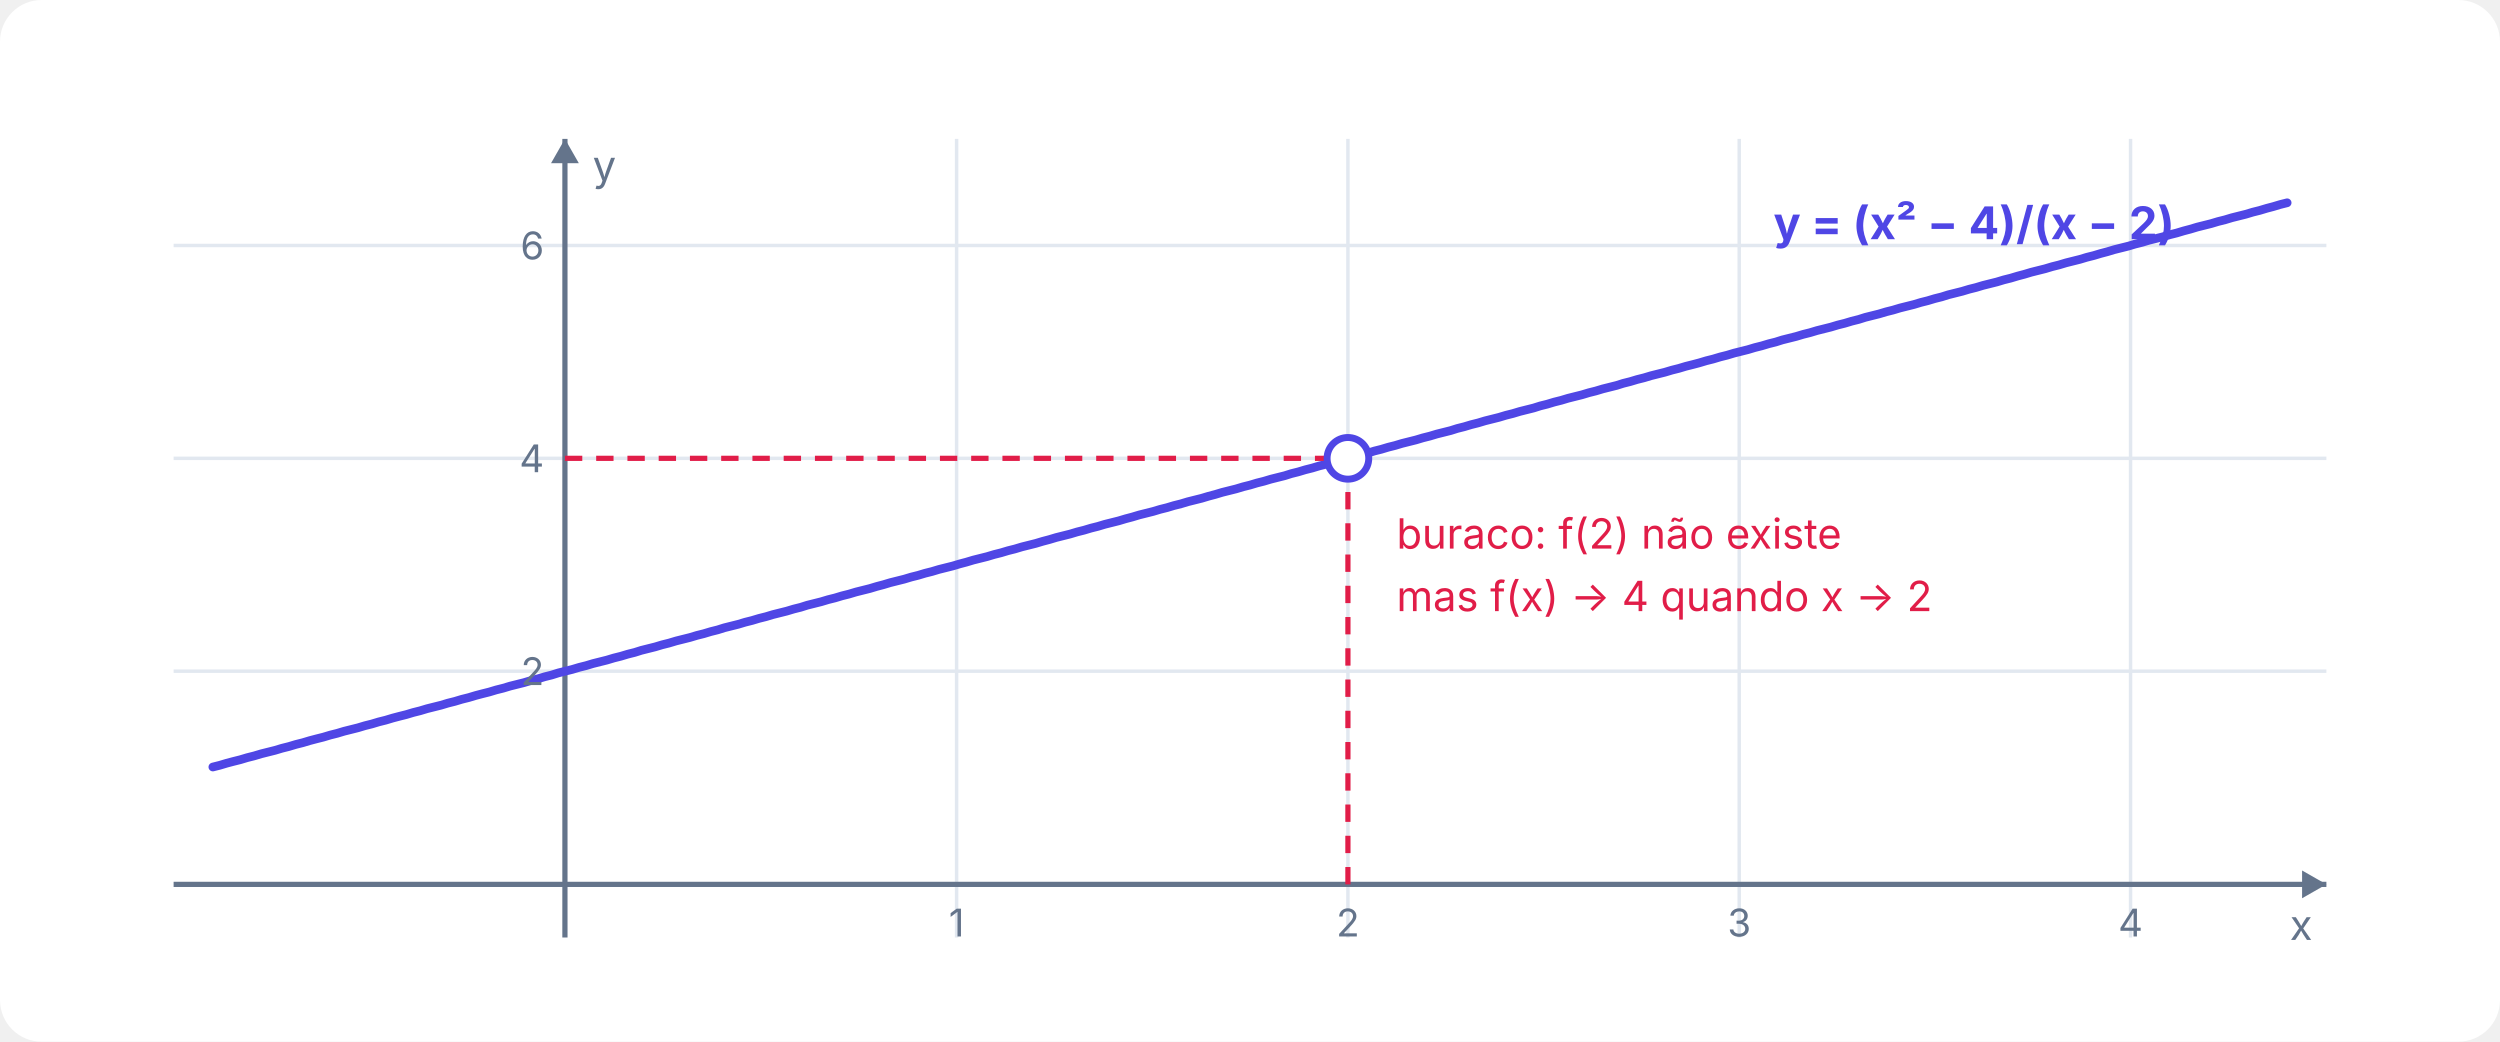
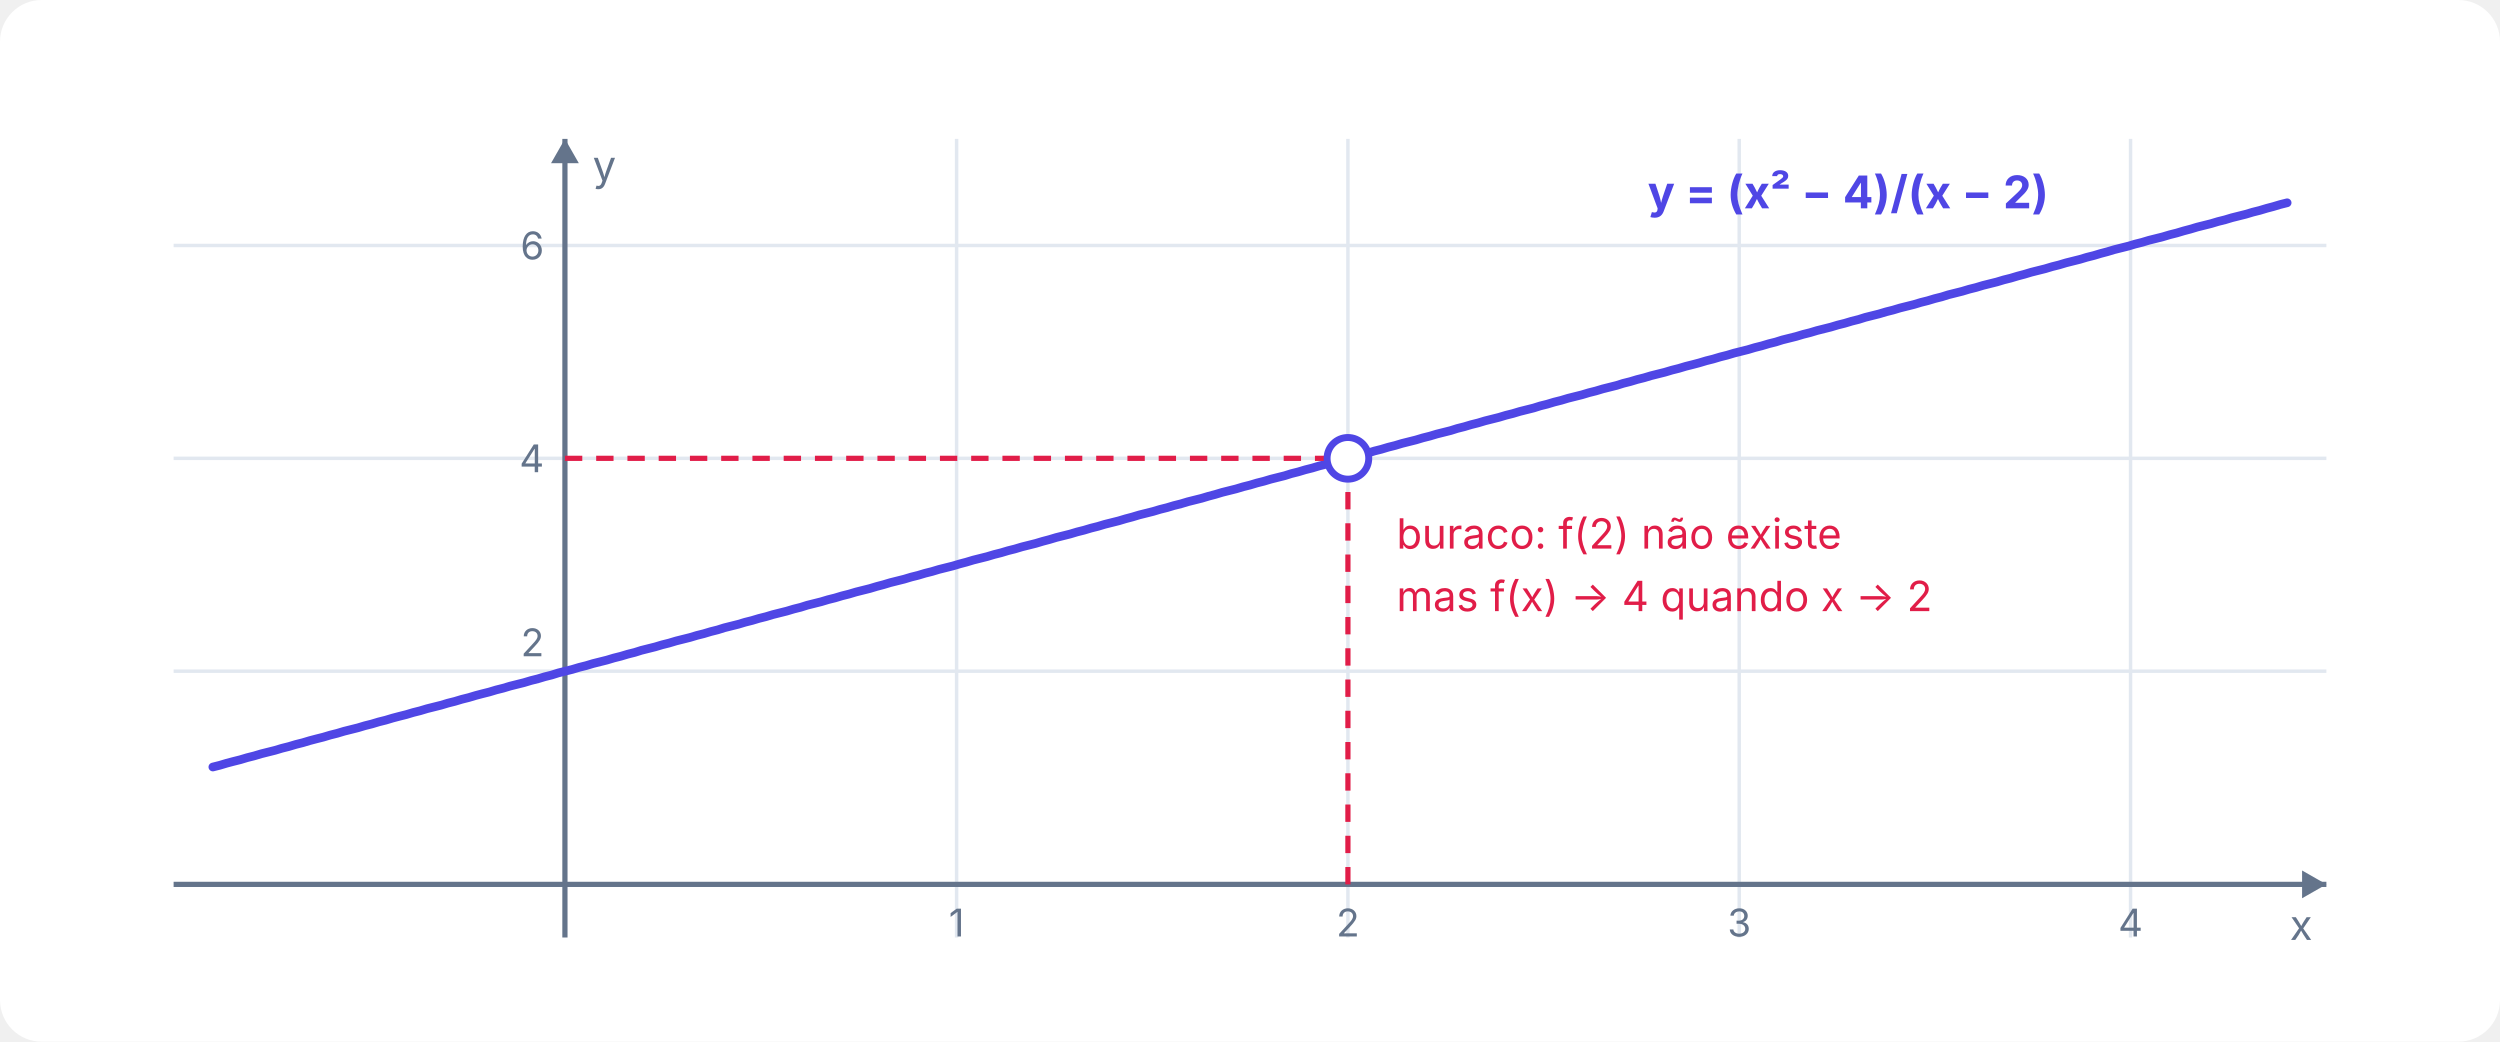
<svg xmlns="http://www.w3.org/2000/svg" viewBox="0 0 720 300" width="720" height="300" role="img" aria-label="Gráfico de (x² − 4)/(x − 2): a reta y = x + 2 com um buraco no ponto (2, 4); o limite em x = 2 vale 4">
  <rect width="720" height="300" rx="12" fill="#ffffff" />
  <clipPath id="quadro3">
    <rect x="50" y="40" width="620" height="230" />
  </clipPath>
  <line x1="275.5" y1="40" x2="275.5" y2="270" stroke="#e2e8f0" stroke-width="1" />
  <line x1="388.2" y1="40" x2="388.2" y2="270" stroke="#e2e8f0" stroke-width="1" />
  <line x1="500.9" y1="40" x2="500.9" y2="270" stroke="#e2e8f0" stroke-width="1" />
  <line x1="613.6" y1="40" x2="613.6" y2="270" stroke="#e2e8f0" stroke-width="1" />
  <line x1="50" y1="193.3" x2="670" y2="193.3" stroke="#e2e8f0" stroke-width="1" />
  <line x1="50" y1="132.0" x2="670" y2="132.0" stroke="#e2e8f0" stroke-width="1" />
  <line x1="50" y1="70.7" x2="670" y2="70.7" stroke="#e2e8f0" stroke-width="1" />
  <line x1="50" y1="254.7" x2="670" y2="254.7" stroke="#64748b" stroke-width="1.5" />
  <line x1="162.7" y1="40" x2="162.7" y2="270" stroke="#64748b" stroke-width="1.5" />
  <g clip-path="url(#quadro3)">
    <polyline points="61.3,220.9 63.3,220.4 65.3,219.8 67.2,219.3 69.2,218.8 71.2,218.2 73.2,217.7 75.2,217.1 77.2,216.6 79.2,216.1 81.2,215.5 83.2,215.0 85.2,214.4 87.2,213.9 89.2,213.3 91.1,212.8 93.1,212.3 95.1,211.7 97.1,211.2 99.1,210.6 101.1,210.1 103.1,209.6 105.1,209.0 107.1,208.5 109.1,207.9 111.1,207.4 113.1,206.8 115.0,206.3 117.0,205.8 119.0,205.2 121.0,204.7 123.0,204.1 125.0,203.6 127.0,203.1 129.0,202.5 131.0,202.0 133.0,201.4 135.0,200.9 137.0,200.3 138.9,199.8 140.9,199.3 142.9,198.7 144.9,198.2 146.9,197.6 148.9,197.1 150.9,196.6 152.9,196.0 154.9,195.5 156.9,194.9 158.9,194.4 160.8,193.8 162.8,193.3 164.8,192.8 166.8,192.2 168.8,191.7 170.8,191.1 172.8,190.6 174.8,190.1 176.8,189.5 178.8,189.0 180.8,188.4 182.8,187.9 184.7,187.3 186.7,186.8 188.7,186.3 190.7,185.7 192.7,185.2 194.7,184.6 196.7,184.1 198.7,183.6 200.7,183.0 202.7,182.5 204.7,181.9 206.7,181.4 208.6,180.8 210.6,180.3 212.6,179.8 214.6,179.2 216.6,178.7 218.6,178.1 220.6,177.6 222.6,177.0 224.6,176.5 226.6,176.0 228.6,175.4 230.6,174.9 232.5,174.3 234.5,173.8 236.5,173.3 238.5,172.7 240.5,172.2 242.5,171.6 244.5,171.1 246.5,170.5 248.5,170.0 250.5,169.5 252.5,168.9 254.4,168.4 256.4,167.8 258.4,167.3 260.4,166.8 262.4,166.2 264.4,165.7 266.4,165.1 268.4,164.6 270.4,164.0 272.4,163.5 274.4,163.0 276.4,162.4 278.3,161.9 280.3,161.3 282.3,160.8 284.3,160.3 286.3,159.7 288.3,159.2 290.3,158.6 292.3,158.1 294.3,157.5 296.3,157.0 298.3,156.5 300.3,155.9 302.2,155.4 304.2,154.8 306.2,154.3 308.2,153.8 310.2,153.2 312.2,152.7 314.2,152.1 316.2,151.6 318.2,151.0 320.2,150.5 322.2,150.0 324.2,149.4 326.1,148.9 328.1,148.3 330.1,147.8 332.1,147.3 334.1,146.7 336.1,146.2 338.1,145.6 340.1,145.1 342.1,144.5 344.1,144.0 346.1,143.5 348.1,142.9 350.0,142.4 352.0,141.8 354.0,141.3 356.0,140.8 358.0,140.2 360.0,139.7 362.0,139.1 364.0,138.6 366.0,138.0 368.0,137.5 370.0,137.0 371.9,136.4 373.9,135.9 375.9,135.3 377.9,134.8 379.9,134.2 381.9,133.7 383.9,133.2 385.9,132.6 387.9,132.1 389.9,131.5 391.9,131.0 393.9,130.5 395.8,129.9 397.8,129.4 399.8,128.8 401.8,128.3 403.8,127.7 405.8,127.2 407.8,126.7 409.8,126.1 411.8,125.6 413.8,125.0 415.8,124.5 417.8,124.0 419.7,123.4 421.7,122.9 423.7,122.3 425.7,121.8 427.7,121.2 429.7,120.7 431.7,120.2 433.7,119.6 435.7,119.1 437.7,118.5 439.7,118.0 441.7,117.5 443.6,116.9 445.6,116.4 447.6,115.8 449.6,115.3 451.6,114.7 453.6,114.2 455.6,113.7 457.6,113.1 459.6,112.6 461.6,112.0 463.6,111.5 465.6,111.0 467.5,110.4 469.5,109.9 471.5,109.3 473.5,108.8 475.5,108.2 477.5,107.7 479.5,107.2 481.5,106.6 483.5,106.1 485.5,105.5 487.5,105.0 489.4,104.5 491.4,103.9 493.4,103.4 495.4,102.8 497.4,102.3 499.4,101.7 501.4,101.2 503.4,100.7 505.4,100.1 507.4,99.6 509.4,99.0 511.4,98.5 513.3,97.9 515.3,97.4 517.3,96.9 519.3,96.3 521.3,95.8 523.3,95.2 525.3,94.7 527.3,94.2 529.3,93.6 531.3,93.1 533.3,92.5 535.3,92.0 537.2,91.4 539.2,90.9 541.2,90.4 543.2,89.8 545.2,89.3 547.2,88.7 549.2,88.2 551.2,87.7 553.2,87.1 555.2,86.6 557.2,86.0 559.2,85.5 561.1,84.9 563.1,84.4 565.1,83.9 567.1,83.3 569.1,82.8 571.1,82.2 573.1,81.7 575.1,81.2 577.1,80.6 579.1,80.1 581.1,79.5 583.0,79.0 585.0,78.4 587.0,77.9 589.0,77.4 591.0,76.8 593.0,76.3 595.0,75.7 597.0,75.2 599.0,74.7 601.0,74.1 603.0,73.6 605.0,73.0 606.9,72.5 608.9,71.9 610.9,71.4 612.9,70.9 614.9,70.3 616.9,69.8 618.9,69.2 620.9,68.7 622.9,68.2 624.9,67.6 626.9,67.1 628.9,66.5 630.8,66.0 632.8,65.4 634.8,64.9 636.8,64.4 638.8,63.8 640.8,63.3 642.8,62.7 644.8,62.2 646.8,61.7 648.8,61.1 650.8,60.6 652.8,60.0 654.7,59.5 656.7,58.9 658.7,58.4" fill="none" stroke="#4f46e5" stroke-width="2.5" stroke-linejoin="round" stroke-linecap="round" />
    <line x1="388.2" y1="254.7" x2="388.2" y2="132.0" stroke="#e11d48" stroke-width="1.5" stroke-dasharray="5 4" />
    <line x1="162.7" y1="132.0" x2="388.2" y2="132.0" stroke="#e11d48" stroke-width="1.5" stroke-dasharray="5 4" />
  </g>
  <polygon points="670,254.7 663,250.7 663,258.7" fill="#64748b" />
  <polygon points="162.7,40 158.7,47 166.7,47" fill="#64748b" />
  <text x="666.0" y="270.7" font-size="12" fill="#64748b" text-anchor="end" font-weight="normal" font-family="Inter, Segoe UI, Arial, sans-serif">x</text>
  <text x="170.7" y="52.0" font-size="12" fill="#64748b" text-anchor="start" font-weight="normal" font-family="Inter, Segoe UI, Arial, sans-serif">y</text>
  <text x="275.5" y="269.7" font-size="11" fill="#64748b" text-anchor="middle" font-weight="normal" font-family="Inter, Segoe UI, Arial, sans-serif">1</text>
  <text x="388.2" y="269.7" font-size="11" fill="#64748b" text-anchor="middle" font-weight="normal" font-family="Inter, Segoe UI, Arial, sans-serif">2</text>
  <text x="500.9" y="269.7" font-size="11" fill="#64748b" text-anchor="middle" font-weight="normal" font-family="Inter, Segoe UI, Arial, sans-serif">3</text>
  <text x="613.6" y="269.7" font-size="11" fill="#64748b" text-anchor="middle" font-weight="normal" font-family="Inter, Segoe UI, Arial, sans-serif">4</text>
-   <text x="156.7" y="197.3" font-size="11" fill="#64748b" text-anchor="end" font-weight="normal" font-family="Inter, Segoe UI, Arial, sans-serif">2</text>
+   <text x="156.7" y="189.0" font-size="11" fill="#64748b" text-anchor="end" font-weight="normal" font-family="Inter, Segoe UI, Arial, sans-serif">2</text>
  <text x="156.7" y="136.0" font-size="11" fill="#64748b" text-anchor="end" font-weight="normal" font-family="Inter, Segoe UI, Arial, sans-serif">4</text>
  <text x="156.7" y="74.7" font-size="11" fill="#64748b" text-anchor="end" font-weight="normal" font-family="Inter, Segoe UI, Arial, sans-serif">6</text>
  <circle cx="388.2" cy="132.0" r="6" fill="#ffffff" stroke="#4f46e5" stroke-width="2" />
  <text x="402.2" y="158.0" font-size="12" fill="#e11d48" text-anchor="start" font-weight="normal" font-family="Inter, Segoe UI, Arial, sans-serif">buraco: f(2) não existe</text>
  <text x="402.2" y="176.0" font-size="12" fill="#e11d48" text-anchor="start" font-weight="normal" font-family="Inter, Segoe UI, Arial, sans-serif">mas f(x) → 4 quando x → 2</text>
-   <text x="568.5" y="68.9" font-size="13" fill="#4f46e5" text-anchor="middle" font-weight="bold" font-family="Inter, Segoe UI, Arial, sans-serif">y = (x² − 4)/(x − 2)</text>
+   <text x="590.0" y="60.0" font-size="13" fill="#4f46e5" text-anchor="end" font-weight="bold" font-family="Inter, Segoe UI, Arial, sans-serif">y = (x² − 4)/(x − 2)</text>
</svg>
